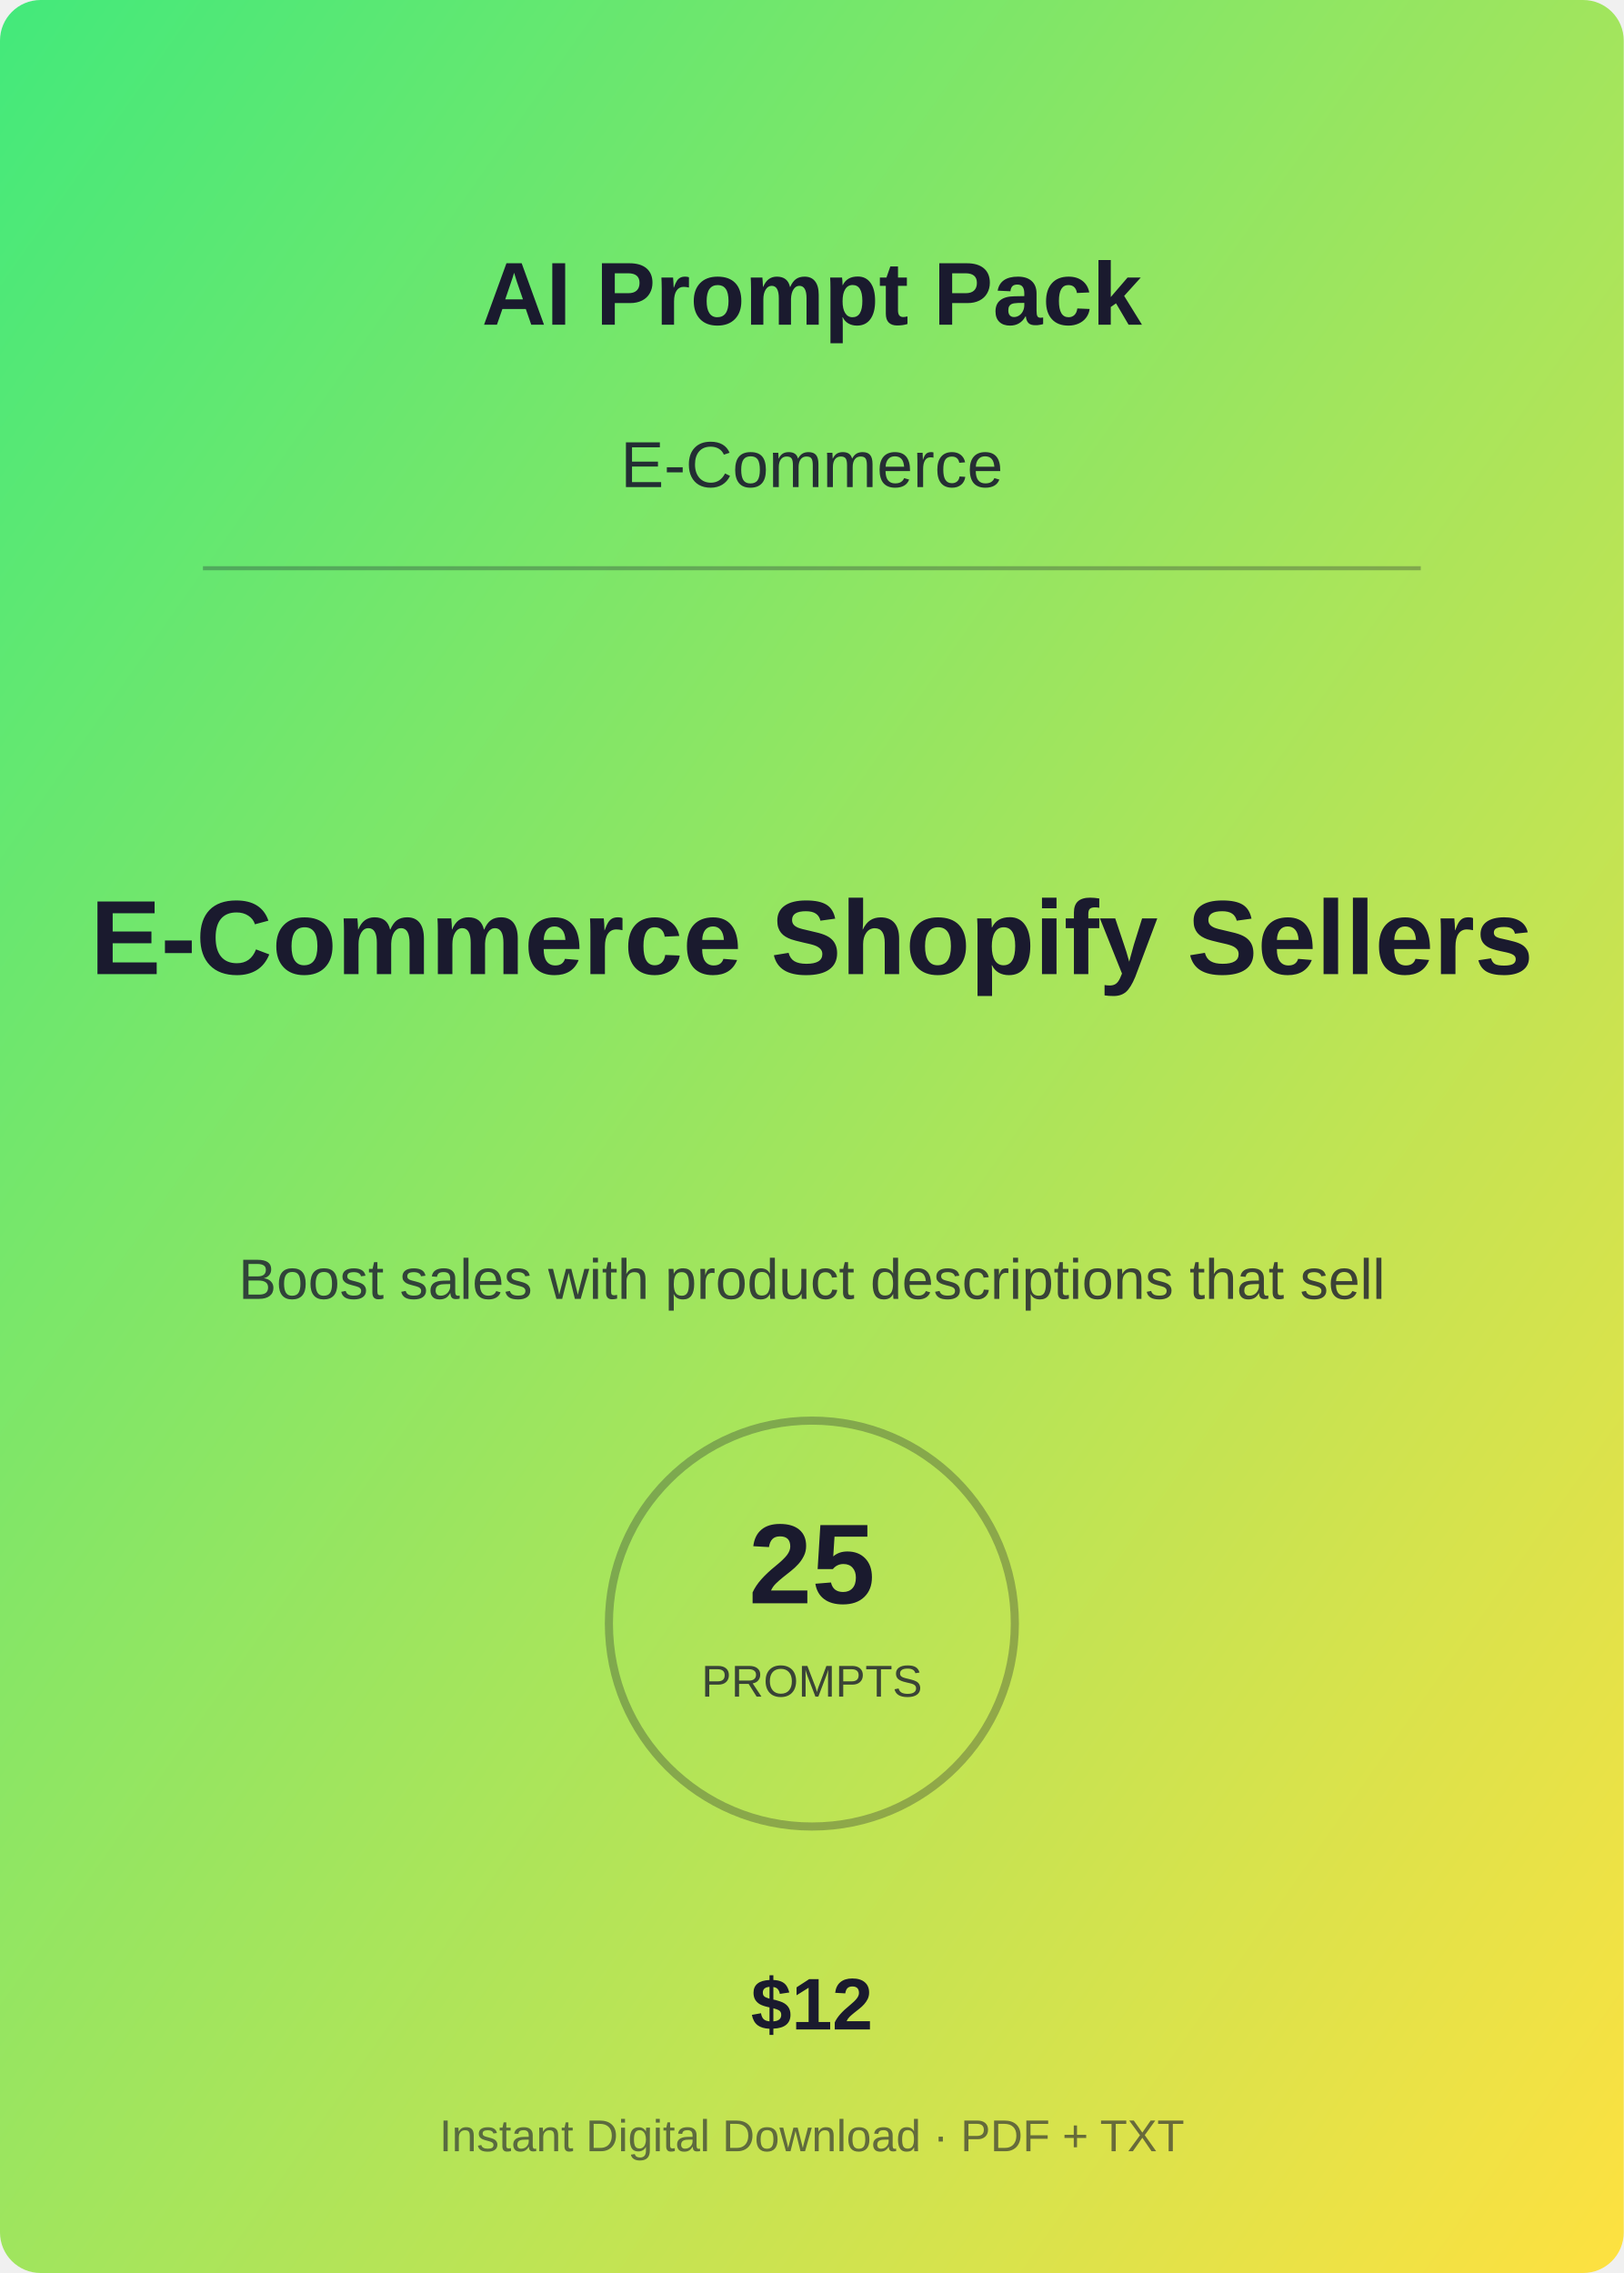
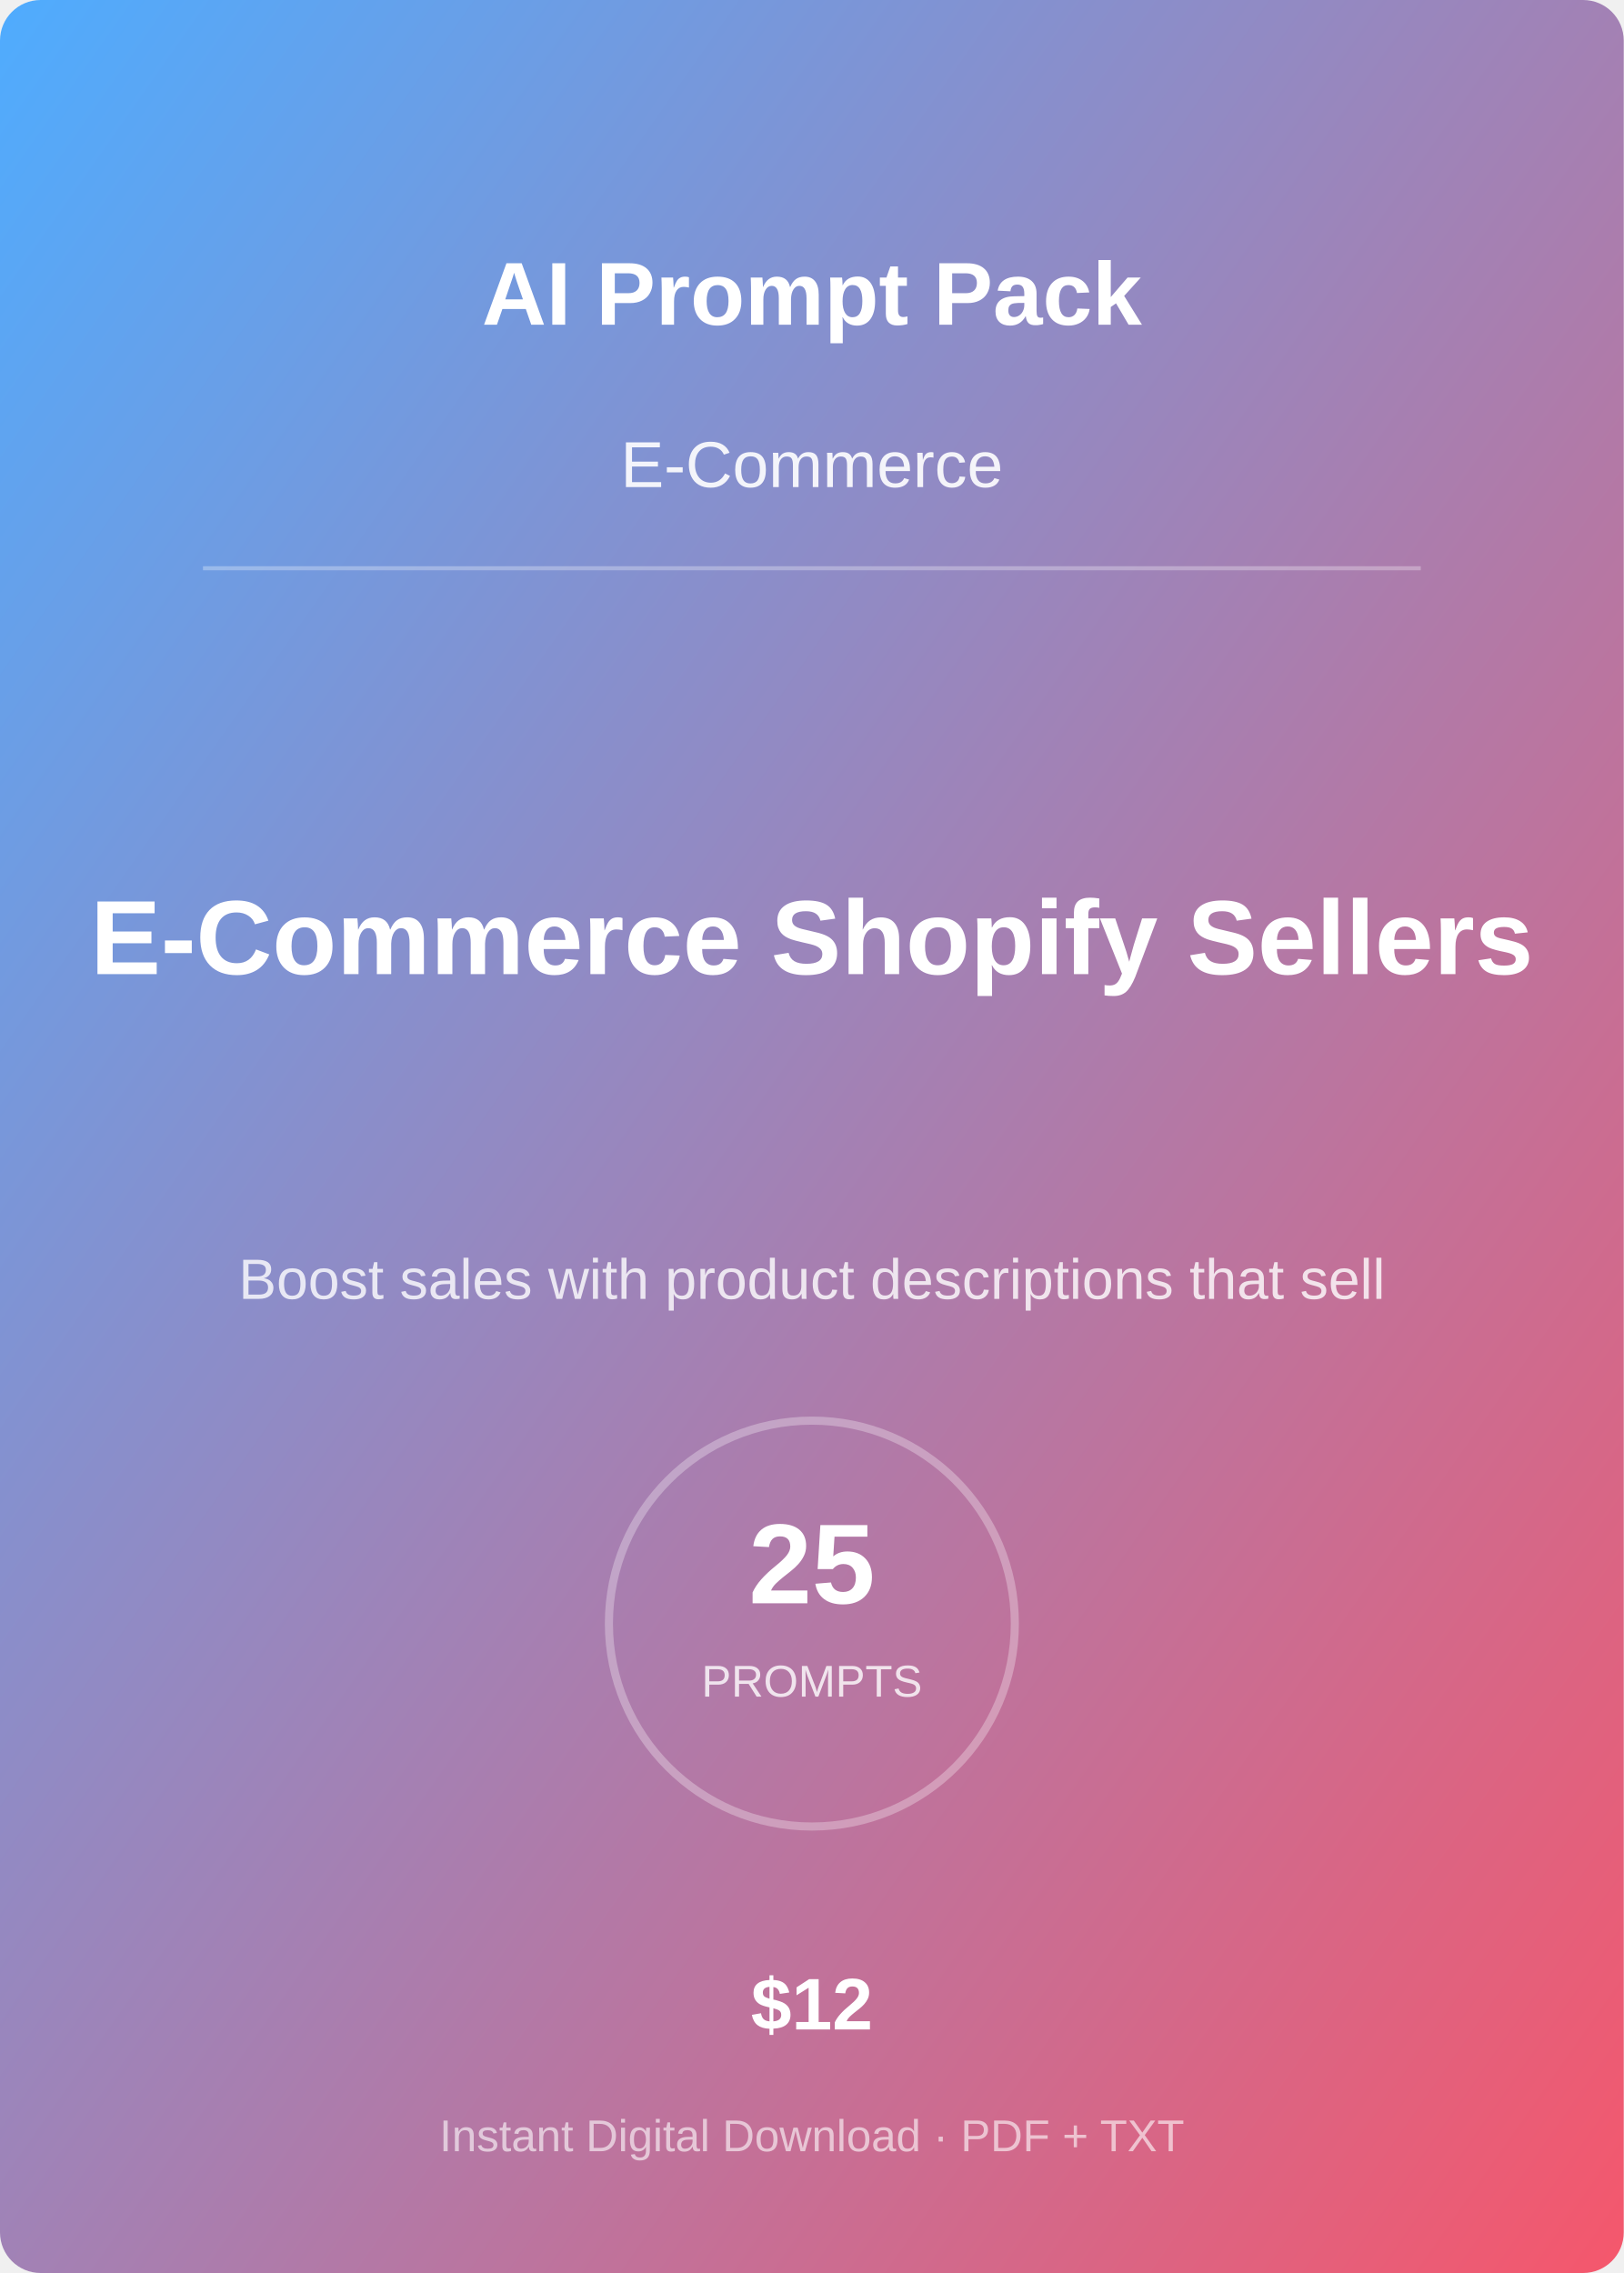
<svg xmlns="http://www.w3.org/2000/svg" viewBox="0 0 400 560">
  <defs>
    <linearGradient id="bg" x1="0%" y1="0%" x2="100%" y2="100%">
-       <stop offset="0%" style="stop-color:#43e97b" />
-       <stop offset="100%" style="stop-color:#fee140" />
+       <stop offset="0%" style="stop-color:#4facfe" />
+       <stop offset="100%" style="stop-color:#f5576c" />
    </linearGradient>
  </defs>
  <rect width="400" height="560" fill="url(#bg)" rx="10" />
-   <text x="200" y="80" text-anchor="middle" font-family="Arial,sans-serif" font-size="22" font-weight="bold" fill="#1a1a2e">AI Prompt Pack</text>
-   <text x="200" y="120" text-anchor="middle" font-family="Arial,sans-serif" font-size="16" fill="#1a1a2e" opacity="0.9">E-Commerce</text>
-   <line x1="50" y1="140" x2="350" y2="140" stroke="#1a1a2e" stroke-width="1" opacity="0.3" />
-   <text x="200" y="240" text-anchor="middle" font-family="Arial,sans-serif" font-size="26" font-weight="bold" fill="#1a1a2e">E-Commerce Shopify Sellers</text>
-   <text x="200" y="320" text-anchor="middle" font-family="Arial,sans-serif" font-size="14" fill="#1a1a2e" opacity="0.8">Boost sales with product descriptions that sell</text>
-   <circle cx="200" cy="400" r="50" fill="none" stroke="#1a1a2e" stroke-width="2" opacity="0.3" />
-   <text x="200" y="395" text-anchor="middle" font-family="Arial,sans-serif" font-size="28" font-weight="bold" fill="#1a1a2e">25</text>
-   <text x="200" y="418" text-anchor="middle" font-family="Arial,sans-serif" font-size="11" fill="#1a1a2e" opacity="0.8">PROMPTS</text>
-   <text x="200" y="500" text-anchor="middle" font-family="Arial,sans-serif" font-size="18" font-weight="bold" fill="#1a1a2e">$12</text>
-   <text x="200" y="530" text-anchor="middle" font-family="Arial,sans-serif" font-size="11" fill="#1a1a2e" opacity="0.6">Instant Digital Download · PDF + TXT</text>
+   <text x="200" y="80" text-anchor="middle" font-family="Arial,sans-serif" font-size="22" font-weight="bold" fill="#fff">AI Prompt Pack</text>
+   <text x="200" y="120" text-anchor="middle" font-family="Arial,sans-serif" font-size="16" fill="#fff" opacity="0.9">E-Commerce</text>
+   <line x1="50" y1="140" x2="350" y2="140" stroke="#fff" stroke-width="1" opacity="0.3" />
+   <text x="200" y="240" text-anchor="middle" font-family="Arial,sans-serif" font-size="26" font-weight="bold" fill="#fff">E-Commerce Shopify Sellers</text>
+   <text x="200" y="320" text-anchor="middle" font-family="Arial,sans-serif" font-size="14" fill="#fff" opacity="0.8">Boost sales with product descriptions that sell</text>
+   <circle cx="200" cy="400" r="50" fill="none" stroke="#fff" stroke-width="2" opacity="0.3" />
+   <text x="200" y="395" text-anchor="middle" font-family="Arial,sans-serif" font-size="28" font-weight="bold" fill="#fff">25</text>
+   <text x="200" y="418" text-anchor="middle" font-family="Arial,sans-serif" font-size="11" fill="#fff" opacity="0.8">PROMPTS</text>
+   <text x="200" y="500" text-anchor="middle" font-family="Arial,sans-serif" font-size="18" font-weight="bold" fill="#fff">$12</text>
+   <text x="200" y="530" text-anchor="middle" font-family="Arial,sans-serif" font-size="11" fill="#fff" opacity="0.6">Instant Digital Download · PDF + TXT</text>
</svg>
